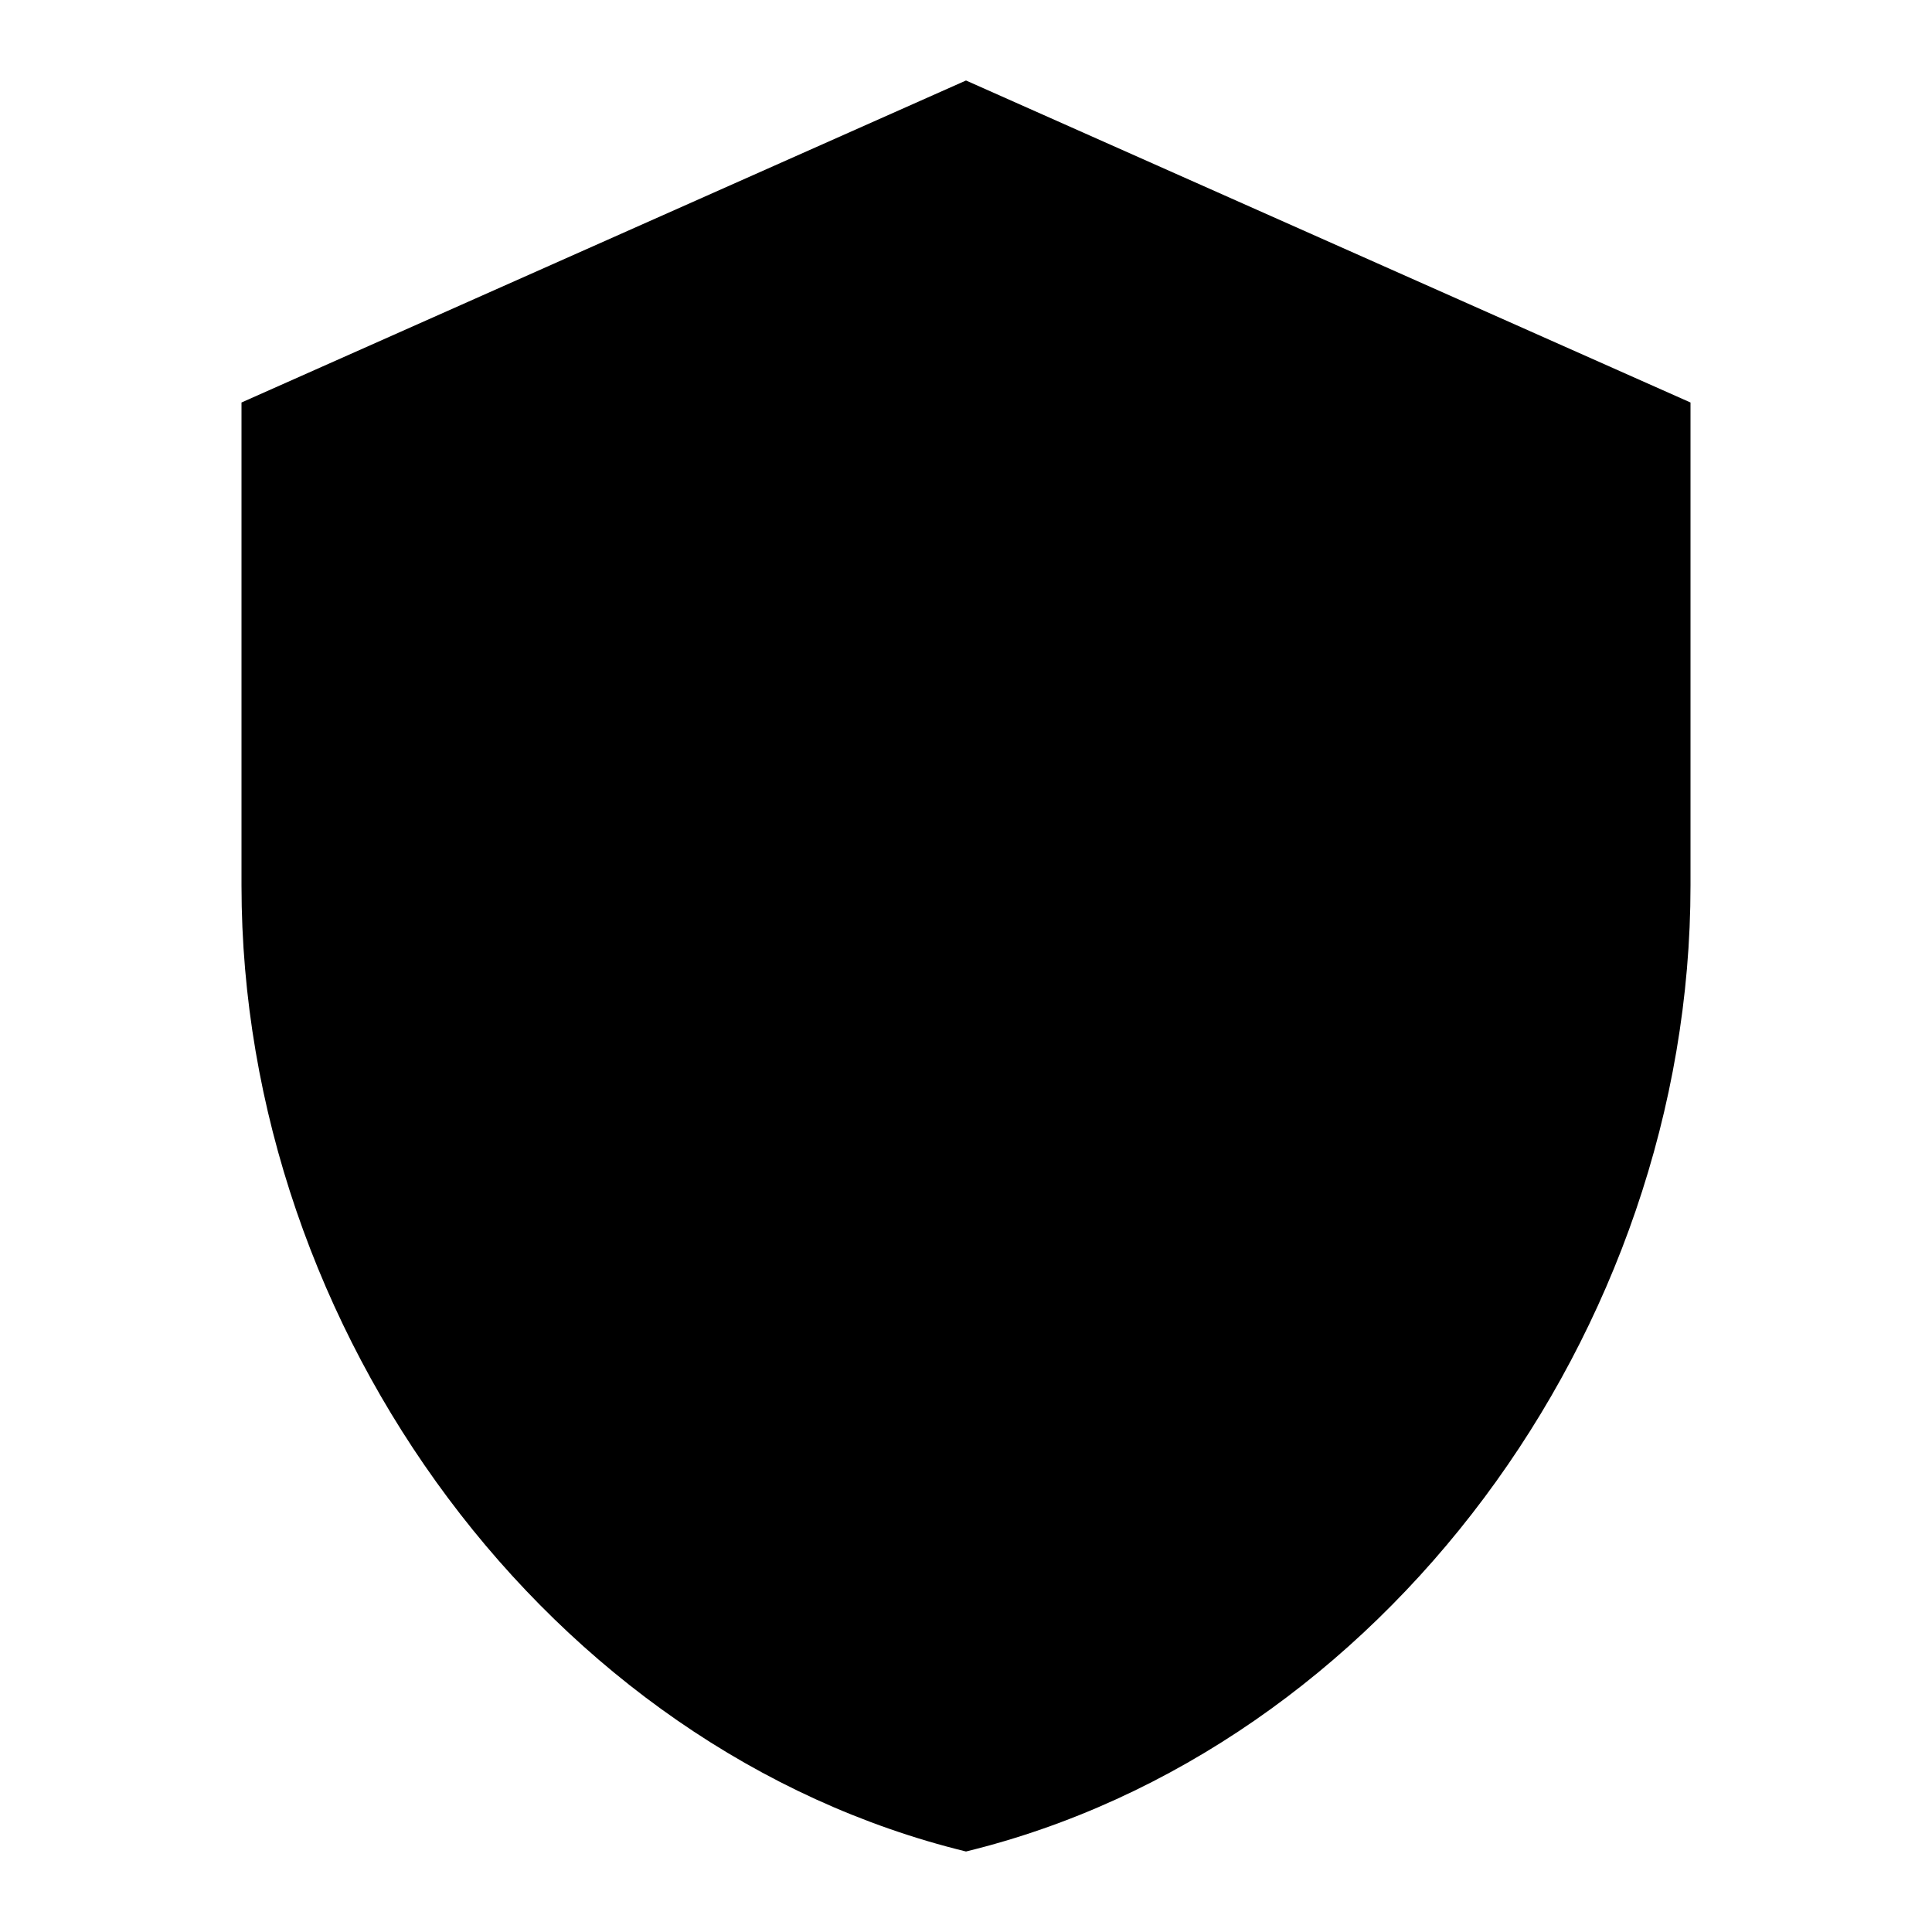
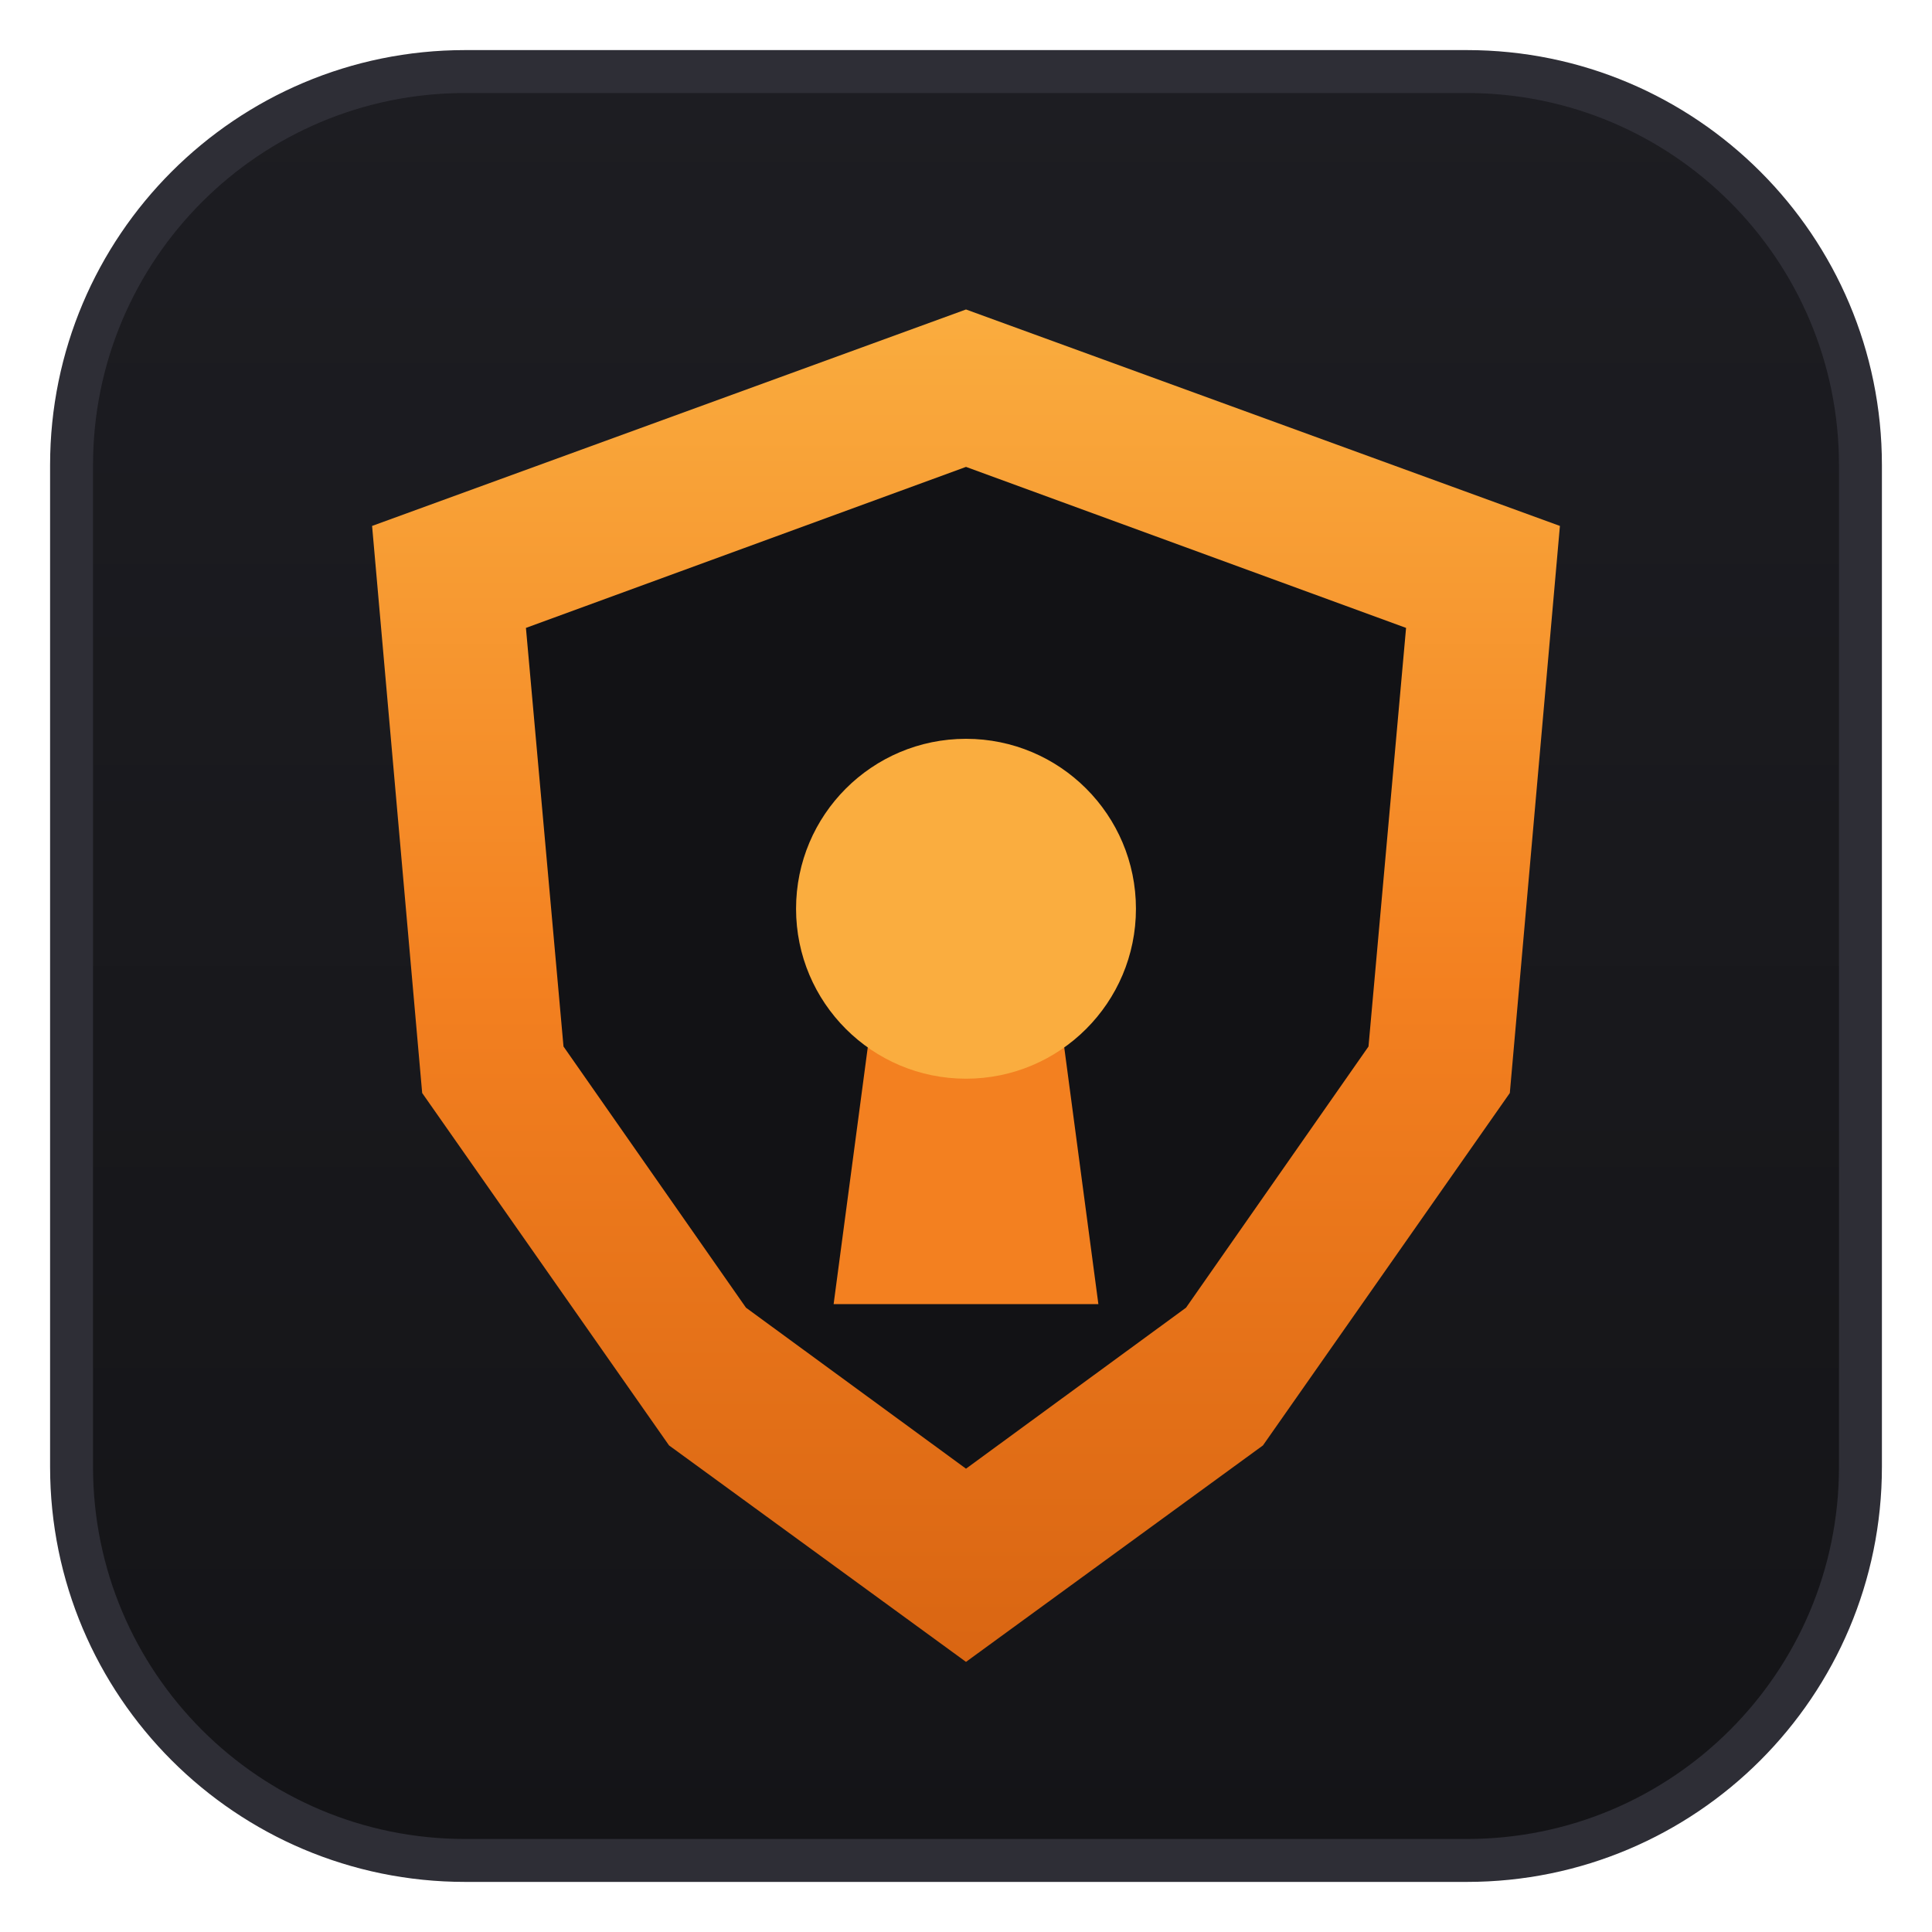
- <svg xmlns="http://www.w3.org/2000/svg" width="24" height="24" viewBox="0 0 24 24" fill="none">
-   <path d="M12 1L3 5v6c0 5.55 3.84 10.74 9 12 5.16-1.26 9-6.45 9-12V5l-9-4z" fill="currentColor" />
+ <svg xmlns="http://www.w3.org/2000/svg" viewBox="0 0 108 108" width="512" height="512">
+   <defs>
+     <linearGradient id="bgGrad" x1="0" y1="0" x2="0" y2="1">
+       <stop offset="0%" stop-color="#1D1D22" />
+       <stop offset="100%" stop-color="#141417" />
+     </linearGradient>
+     <linearGradient id="shieldGrad" x1="0" y1="0" x2="0" y2="1">
+       <stop offset="0%" stop-color="#FAAD3F" />
+       <stop offset="50%" stop-color="#F38020" />
+       <stop offset="100%" stop-color="#D96512" />
+     </linearGradient>
+   </defs>
+   <rect x="4" y="4" width="100" height="100" rx="22" fill="url(#bgGrad)" stroke="#2E2E36" stroke-width="2.4" />
+   <polygon points="54,17.3 87.2,29.4 84.4,61.1 70.6,80.8 54,92.9 37.4,80.8 23.6,61.1 20.8,29.4" fill="url(#shieldGrad)" />
+   <polygon points="54,26.1 78.6,35.1 76.5,58.5 66.3,73.1 54,82.1 41.7,73.1 31.5,58.5 29.4,35.1" fill="#121215" />
+   <polygon points="49.1,54.1 58.9,54.1 61.4,72.9 46.6,72.9" fill="#F38020" />
+   <circle cx="54" cy="50.8" r="9.5" fill="#FAAD3F" />
</svg>
